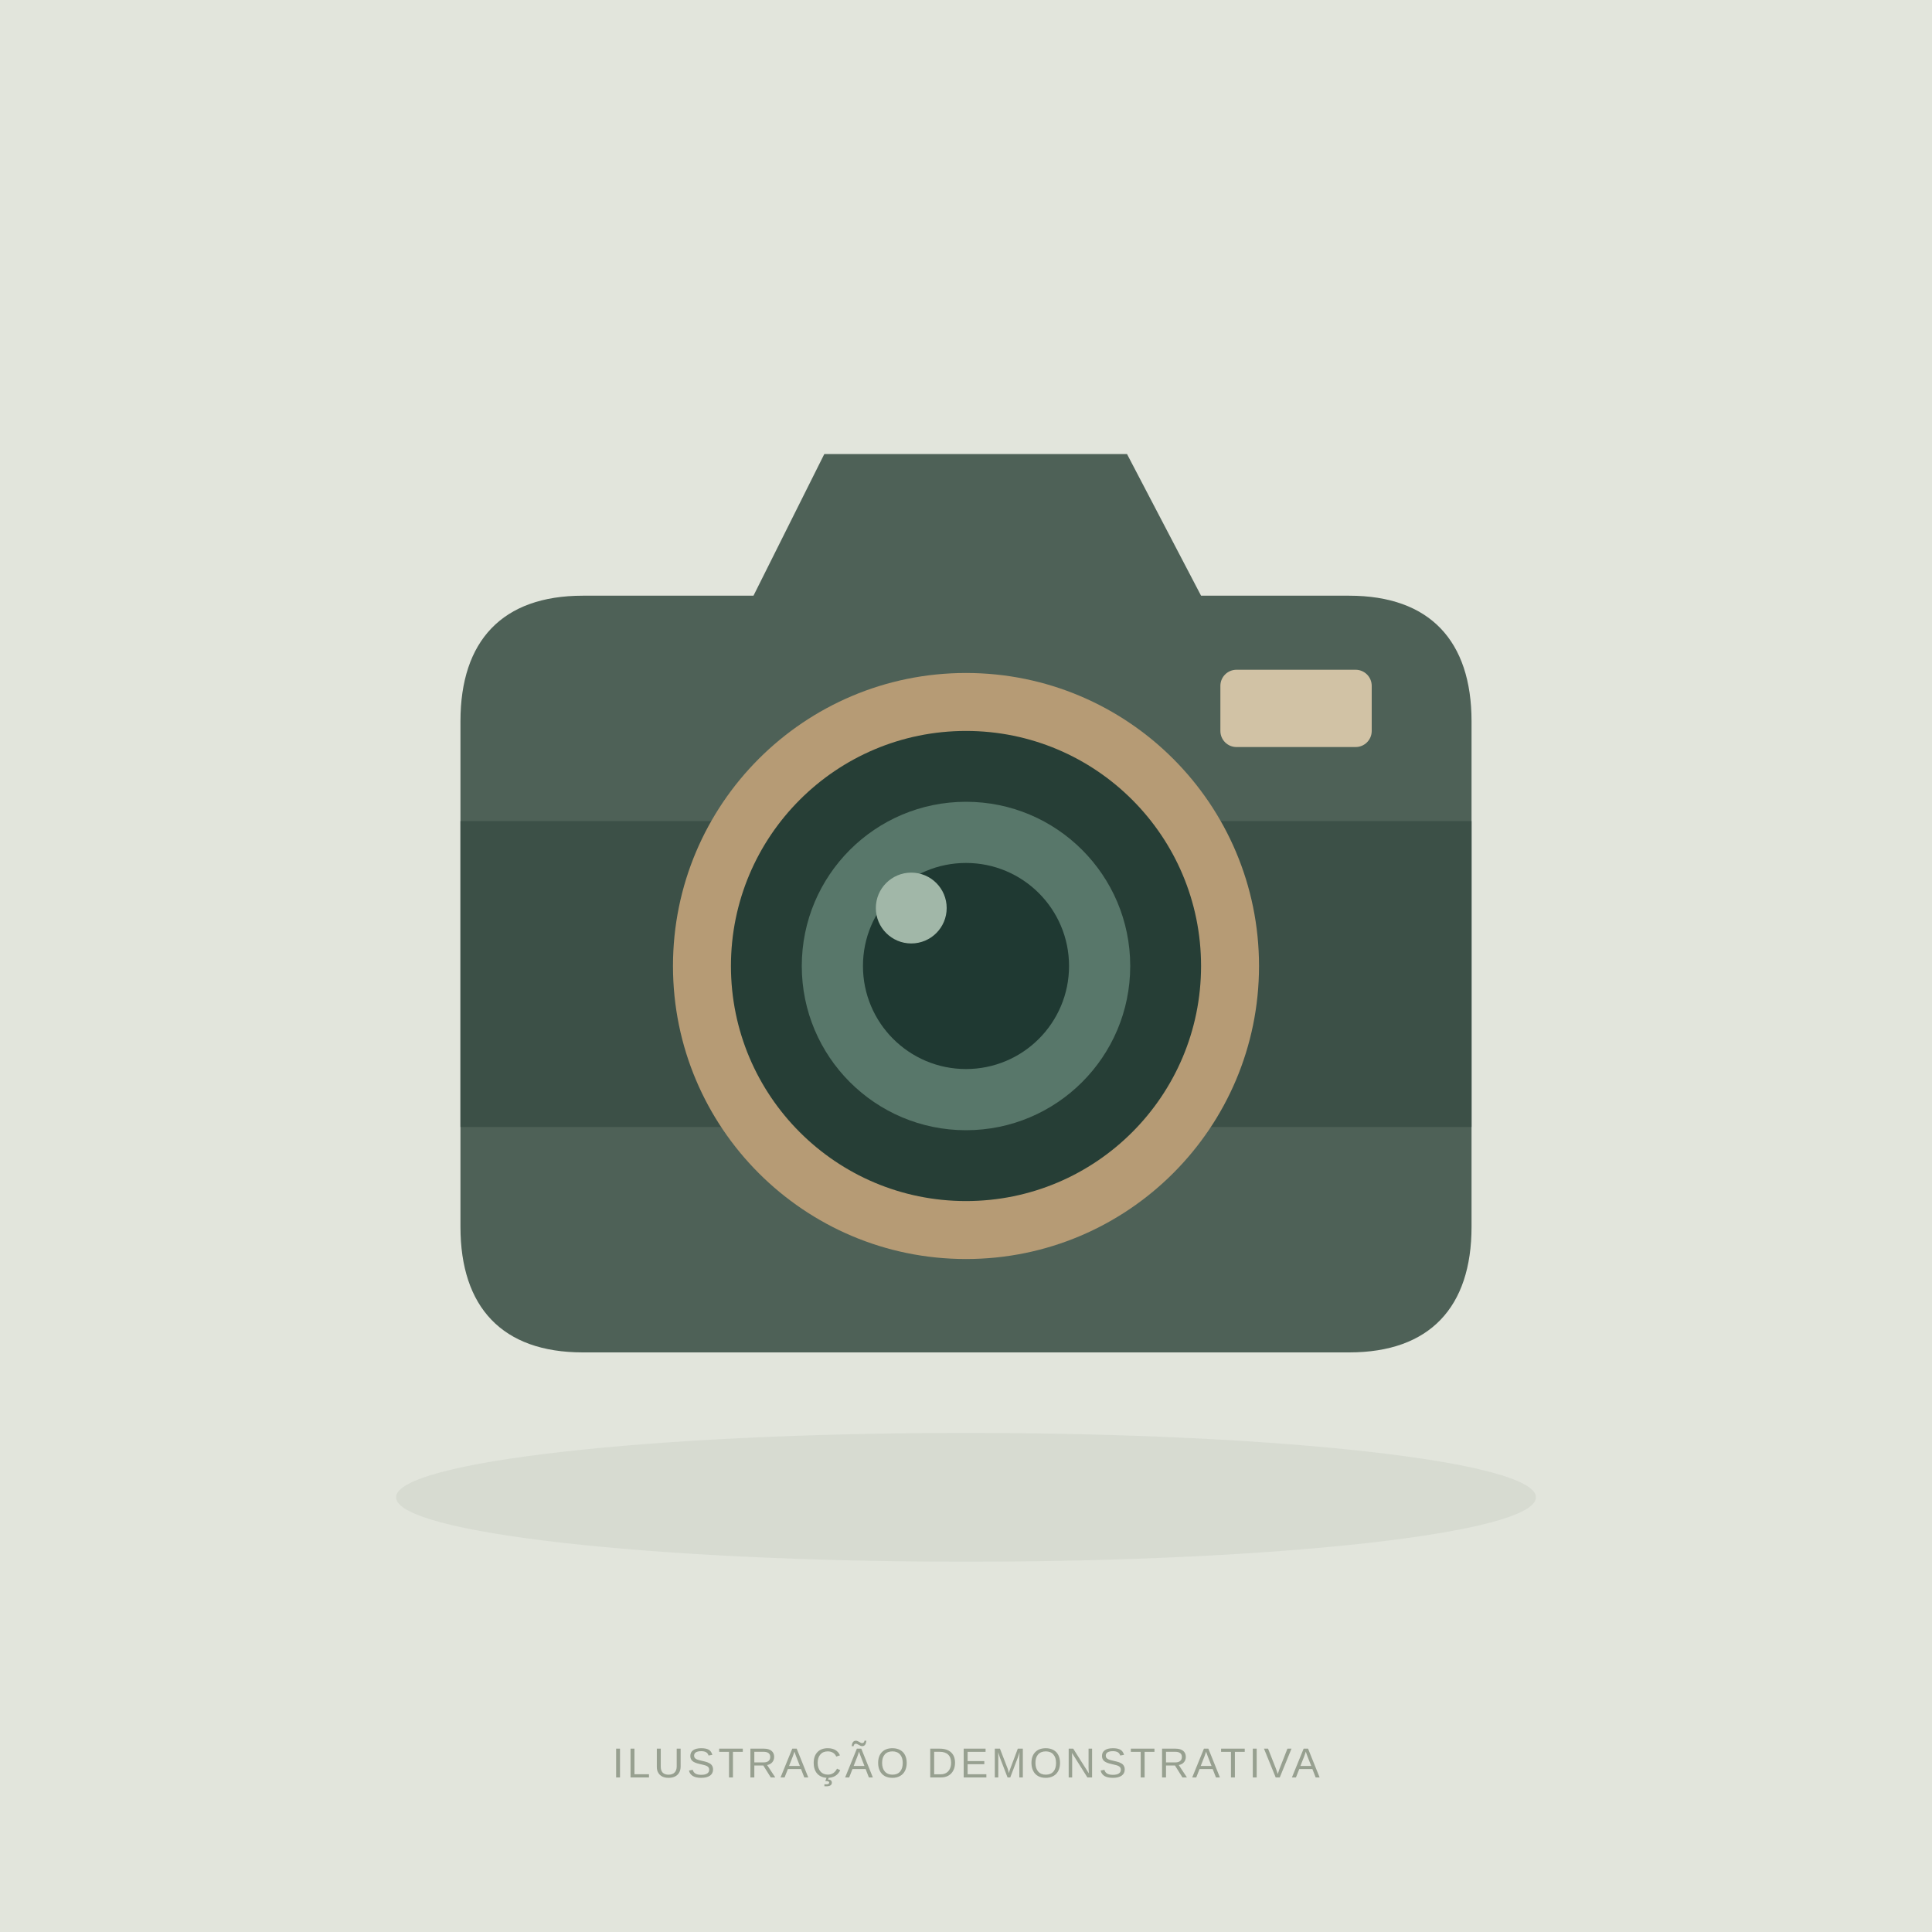
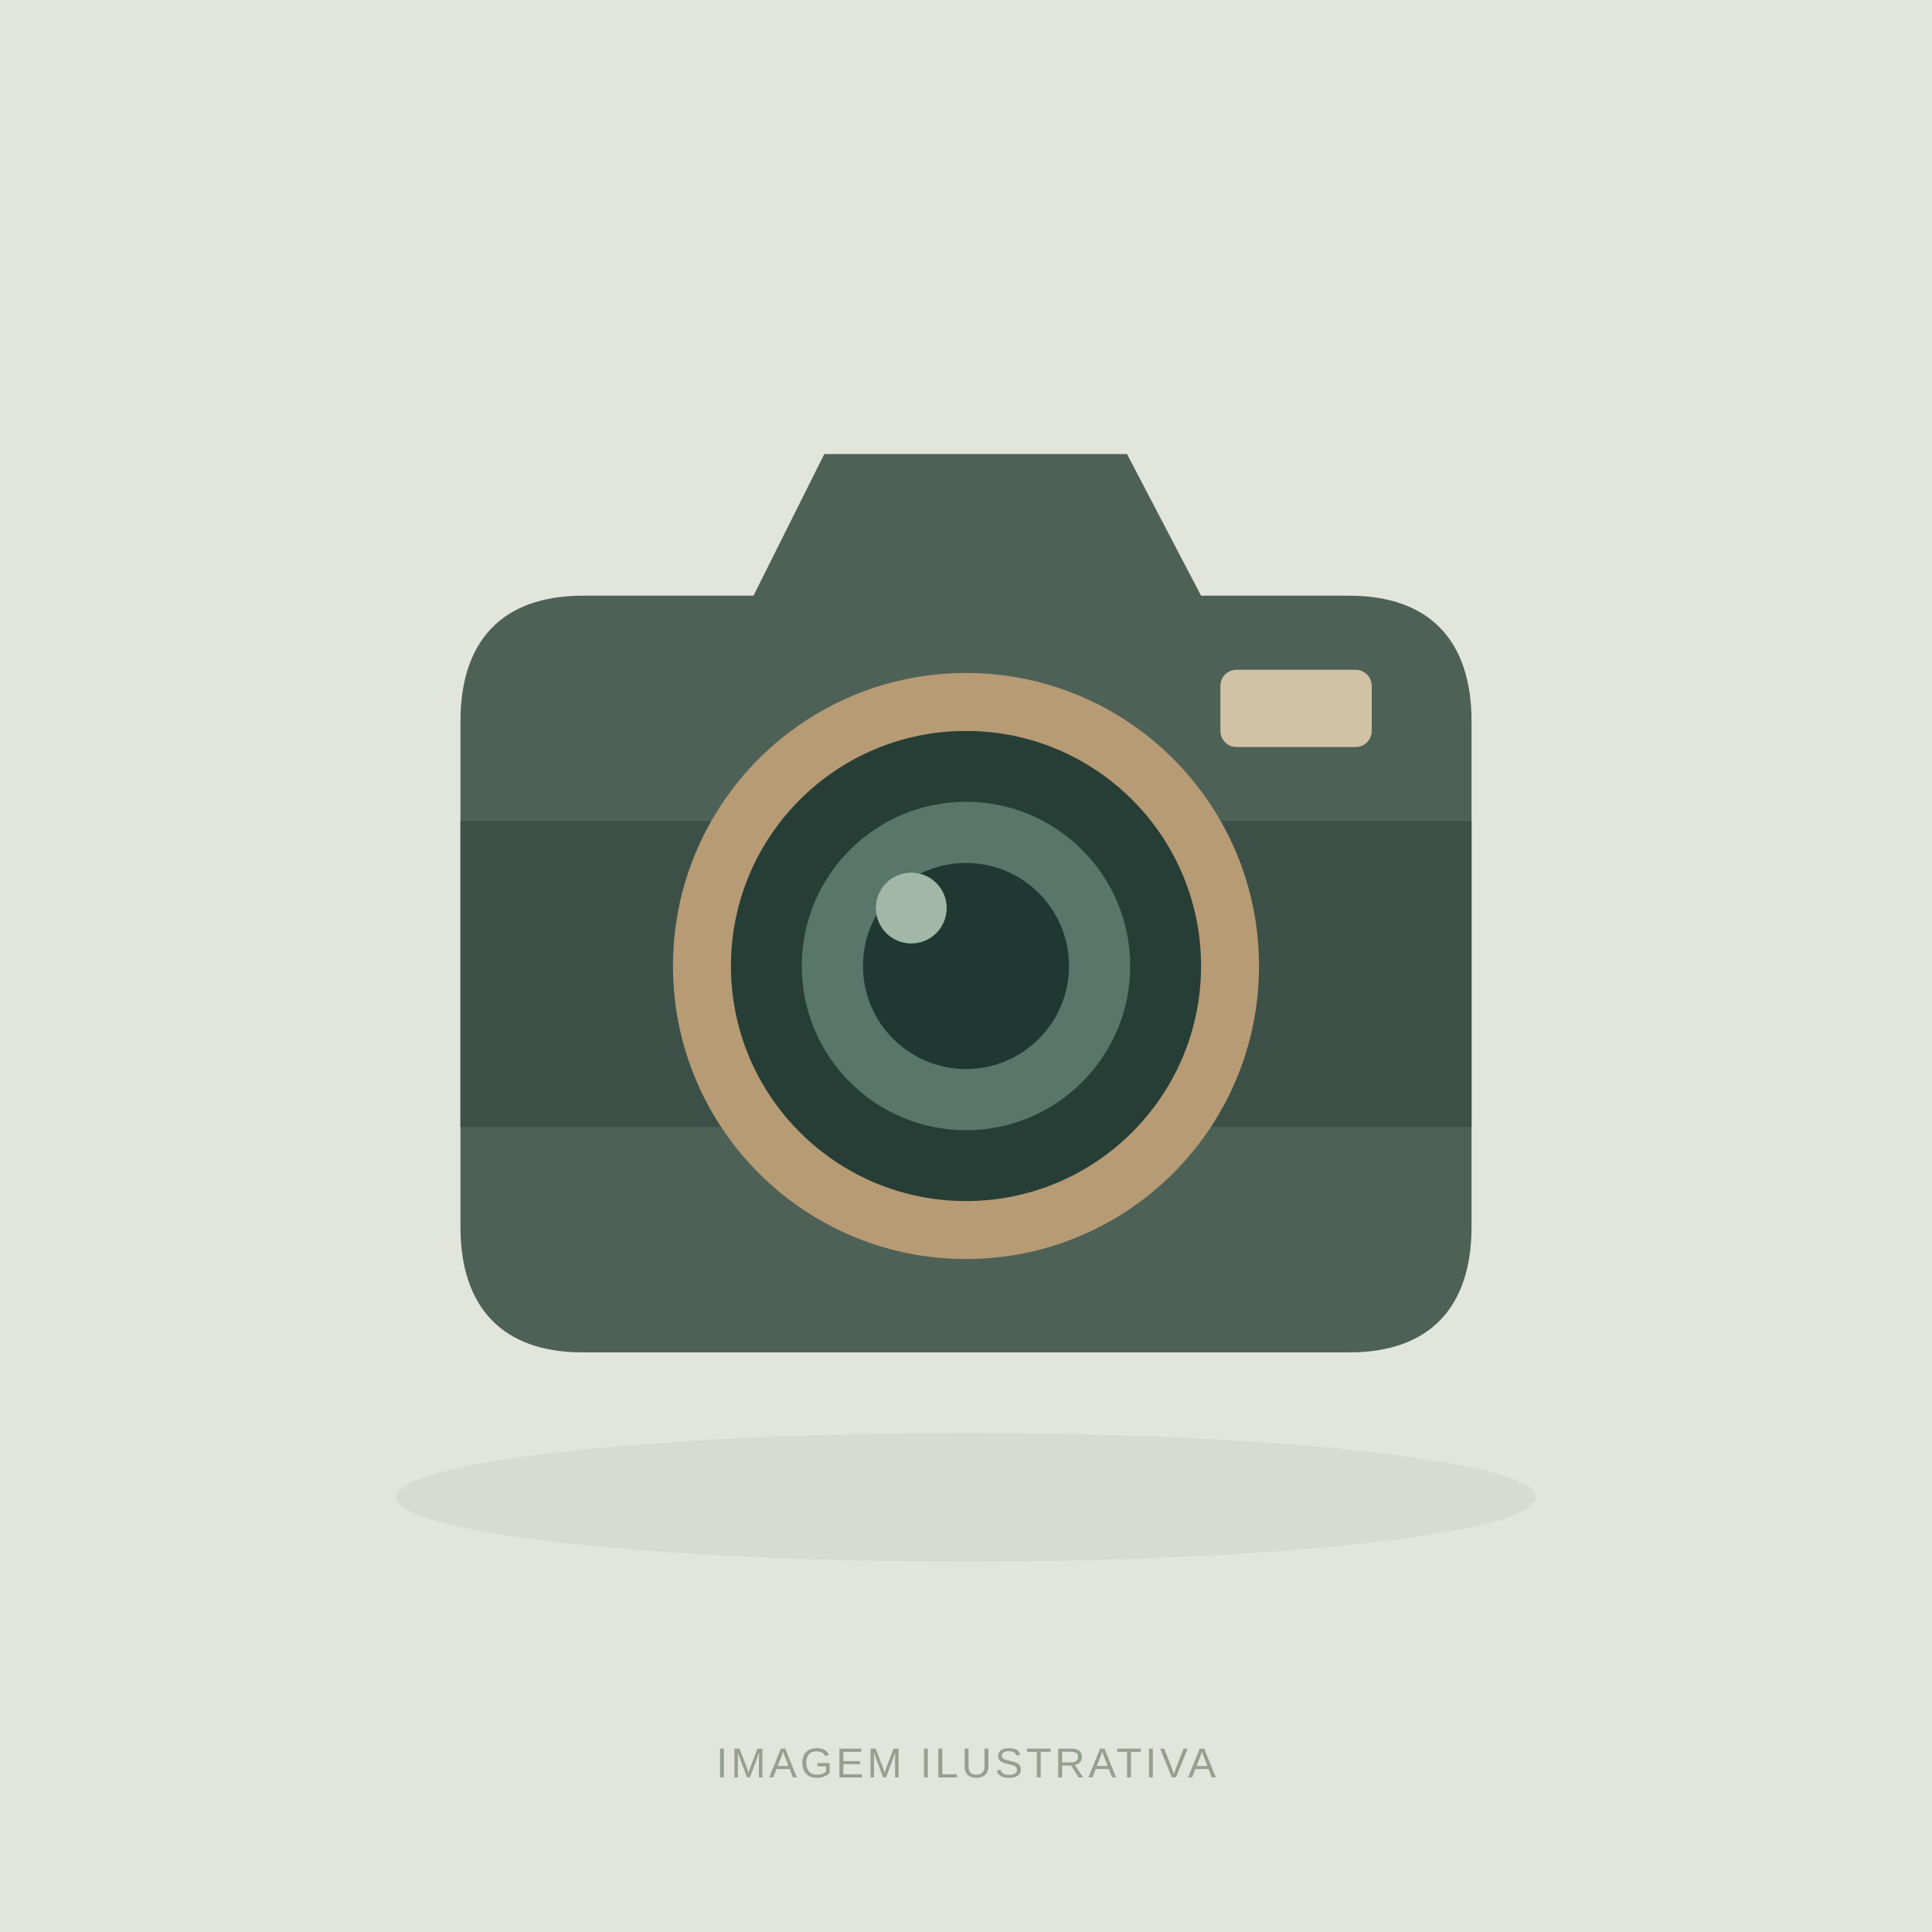
<svg xmlns="http://www.w3.org/2000/svg" viewBox="0 0 600 600" fill="none">
  <rect width="600" height="600" fill="#e2e5dc" />
  <ellipse cx="300" cy="465" rx="177" ry="20" fill="#263a29" opacity=".06" />
  <path d="m234 185 22-44h94l23 44h46c25 0 38 14 38 39v157c0 25-13 39-38 39H181c-25 0-38-14-38-39V224c0-25 13-39 38-39h53Z" fill="#4e6157" />
  <path d="M143 255h314v95H143z" fill="#3c5047" />
  <circle cx="300" cy="300" r="91" fill="#b69b75" />
  <circle cx="300" cy="300" r="73" fill="#263e36" />
  <circle cx="300" cy="300" r="51" fill="#58776a" />
  <circle cx="300" cy="300" r="32" fill="#1f3932" />
  <circle cx="283" cy="282" r="11" fill="#a1b7a8" />
  <rect x="379" y="208" width="47" height="24" rx="5" fill="#d1c2a5" />
-   <text x="300" y="552" text-anchor="middle" font-family="Arial,sans-serif" font-size="13" letter-spacing="1" fill="#66715d" opacity=".6">ILUSTRAÇÃO DEMONSTRATIVA</text>
+   <text x="300" y="552" text-anchor="middle" font-family="Arial,sans-serif" font-size="13" letter-spacing="1" fill="#66715d" opacity=".6">IMAGEM ILUSTRATIVA</text>
</svg>
